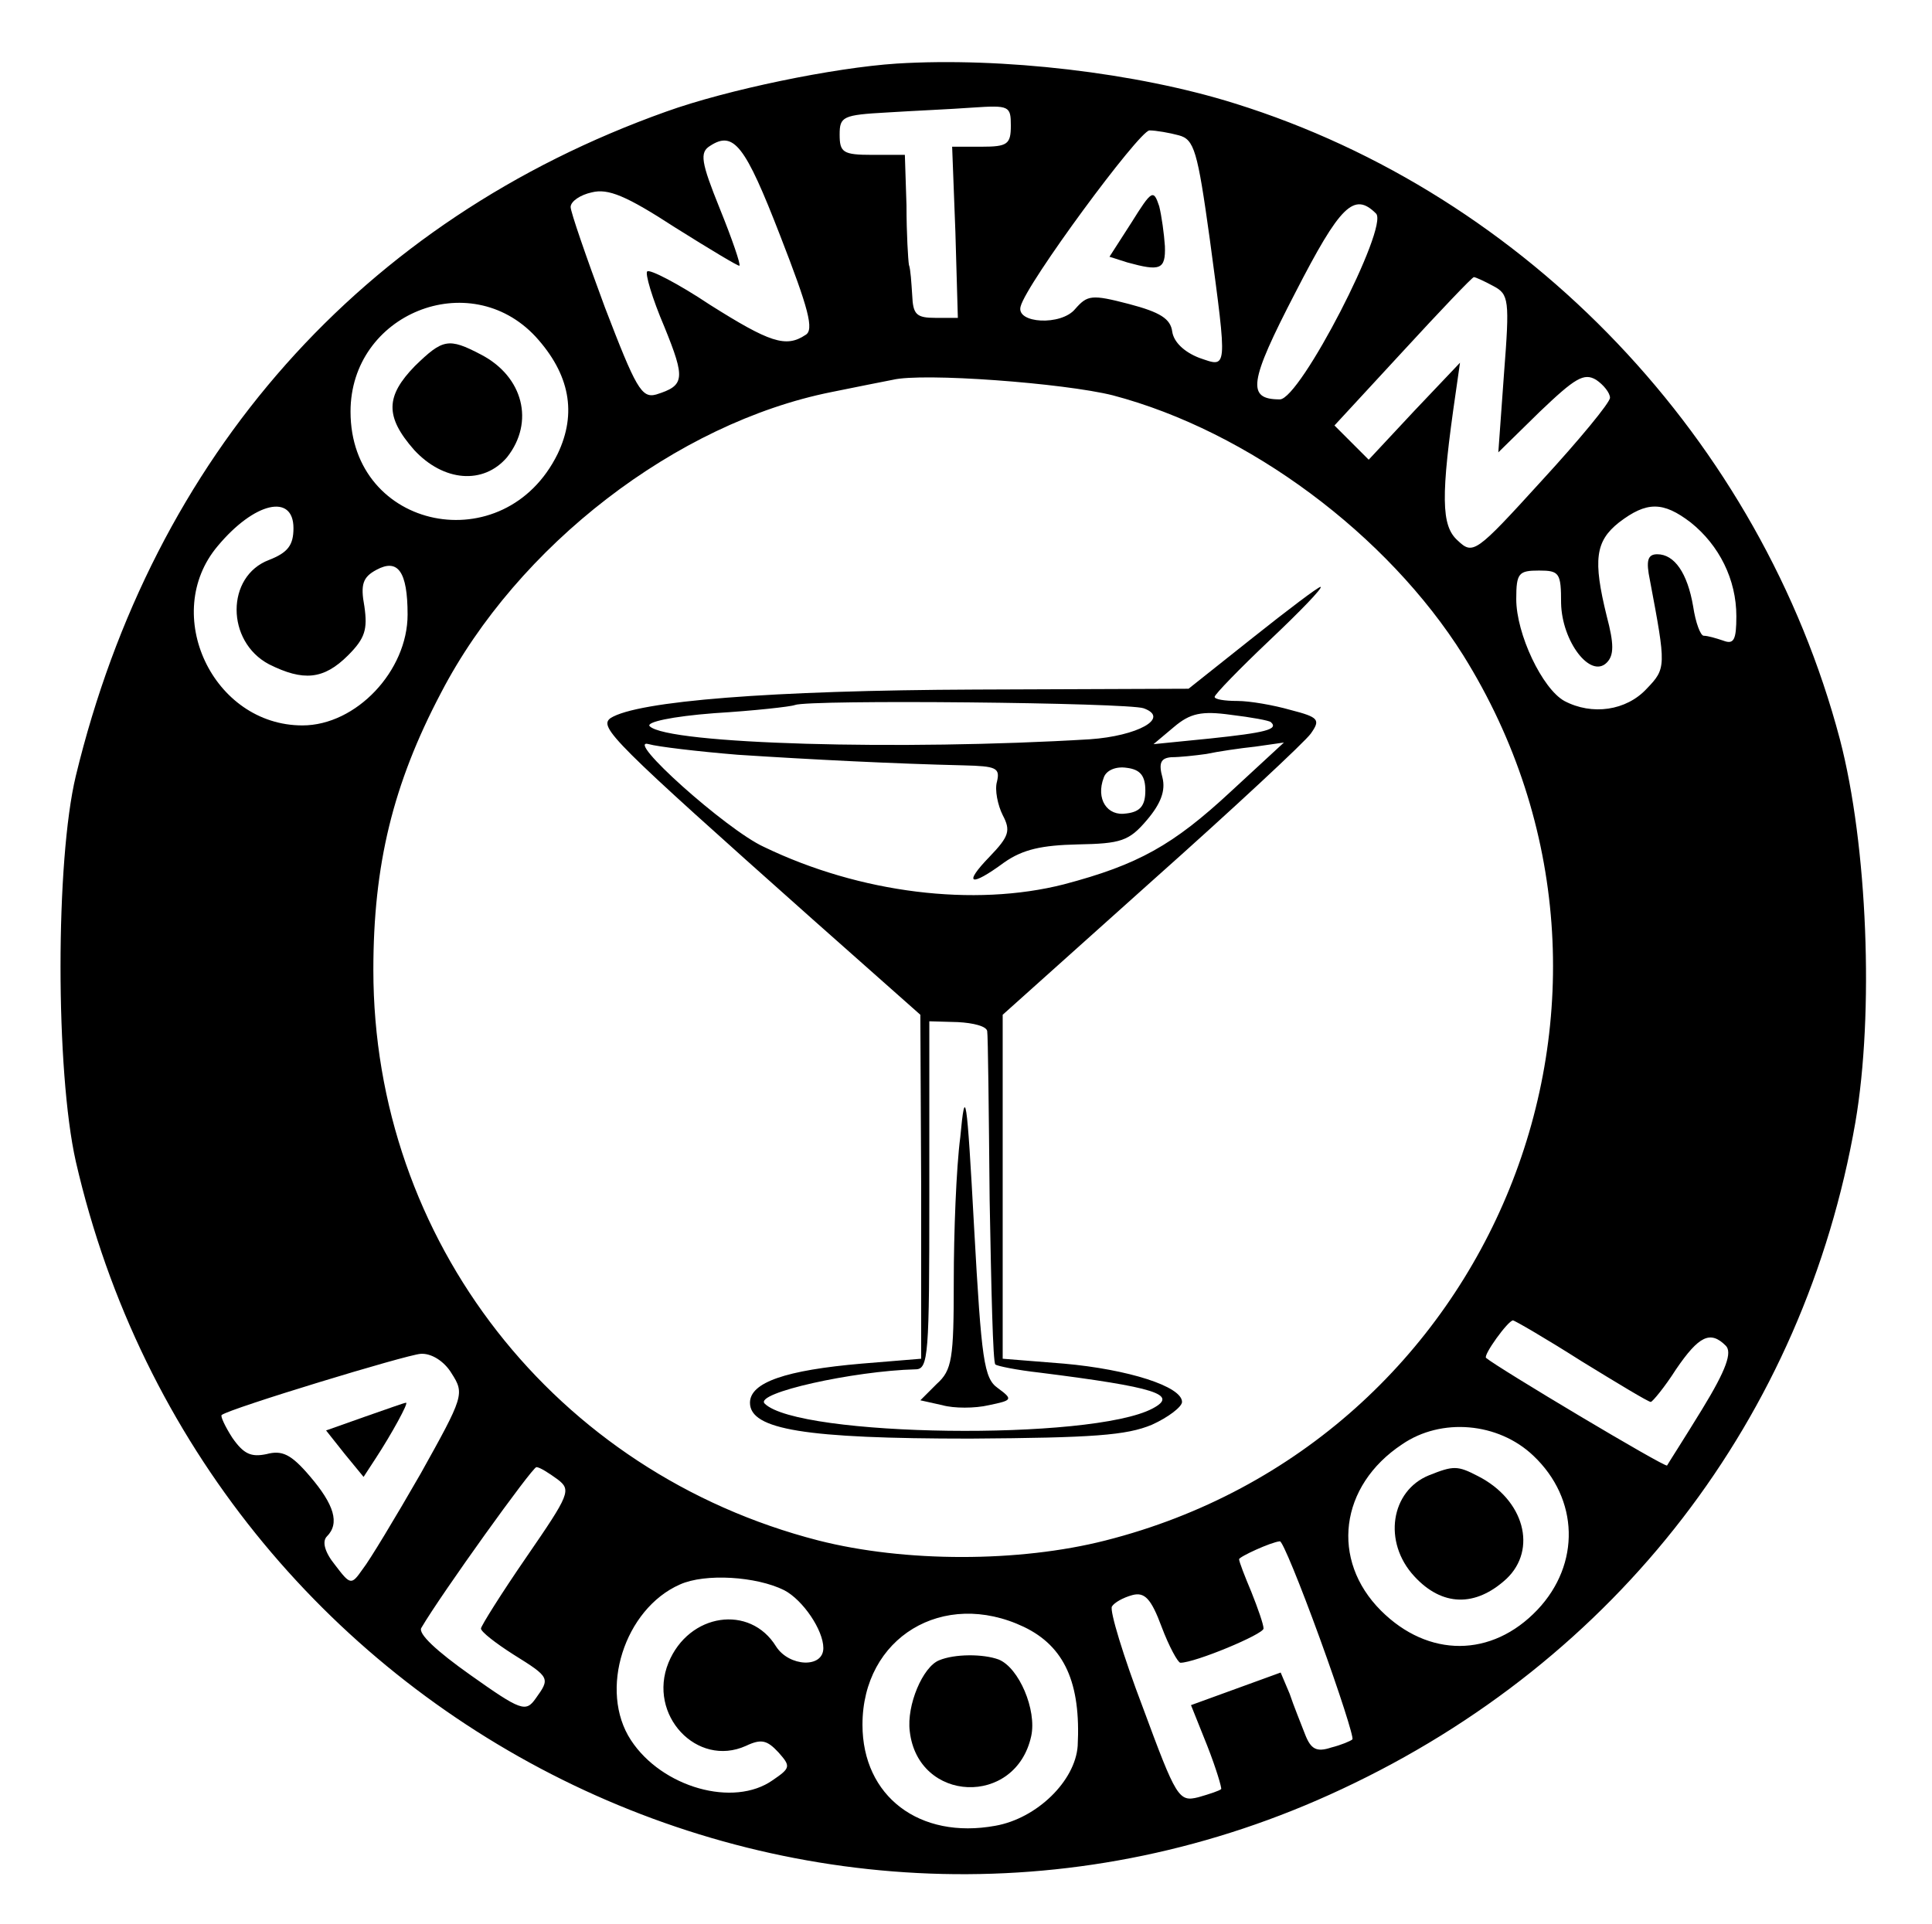
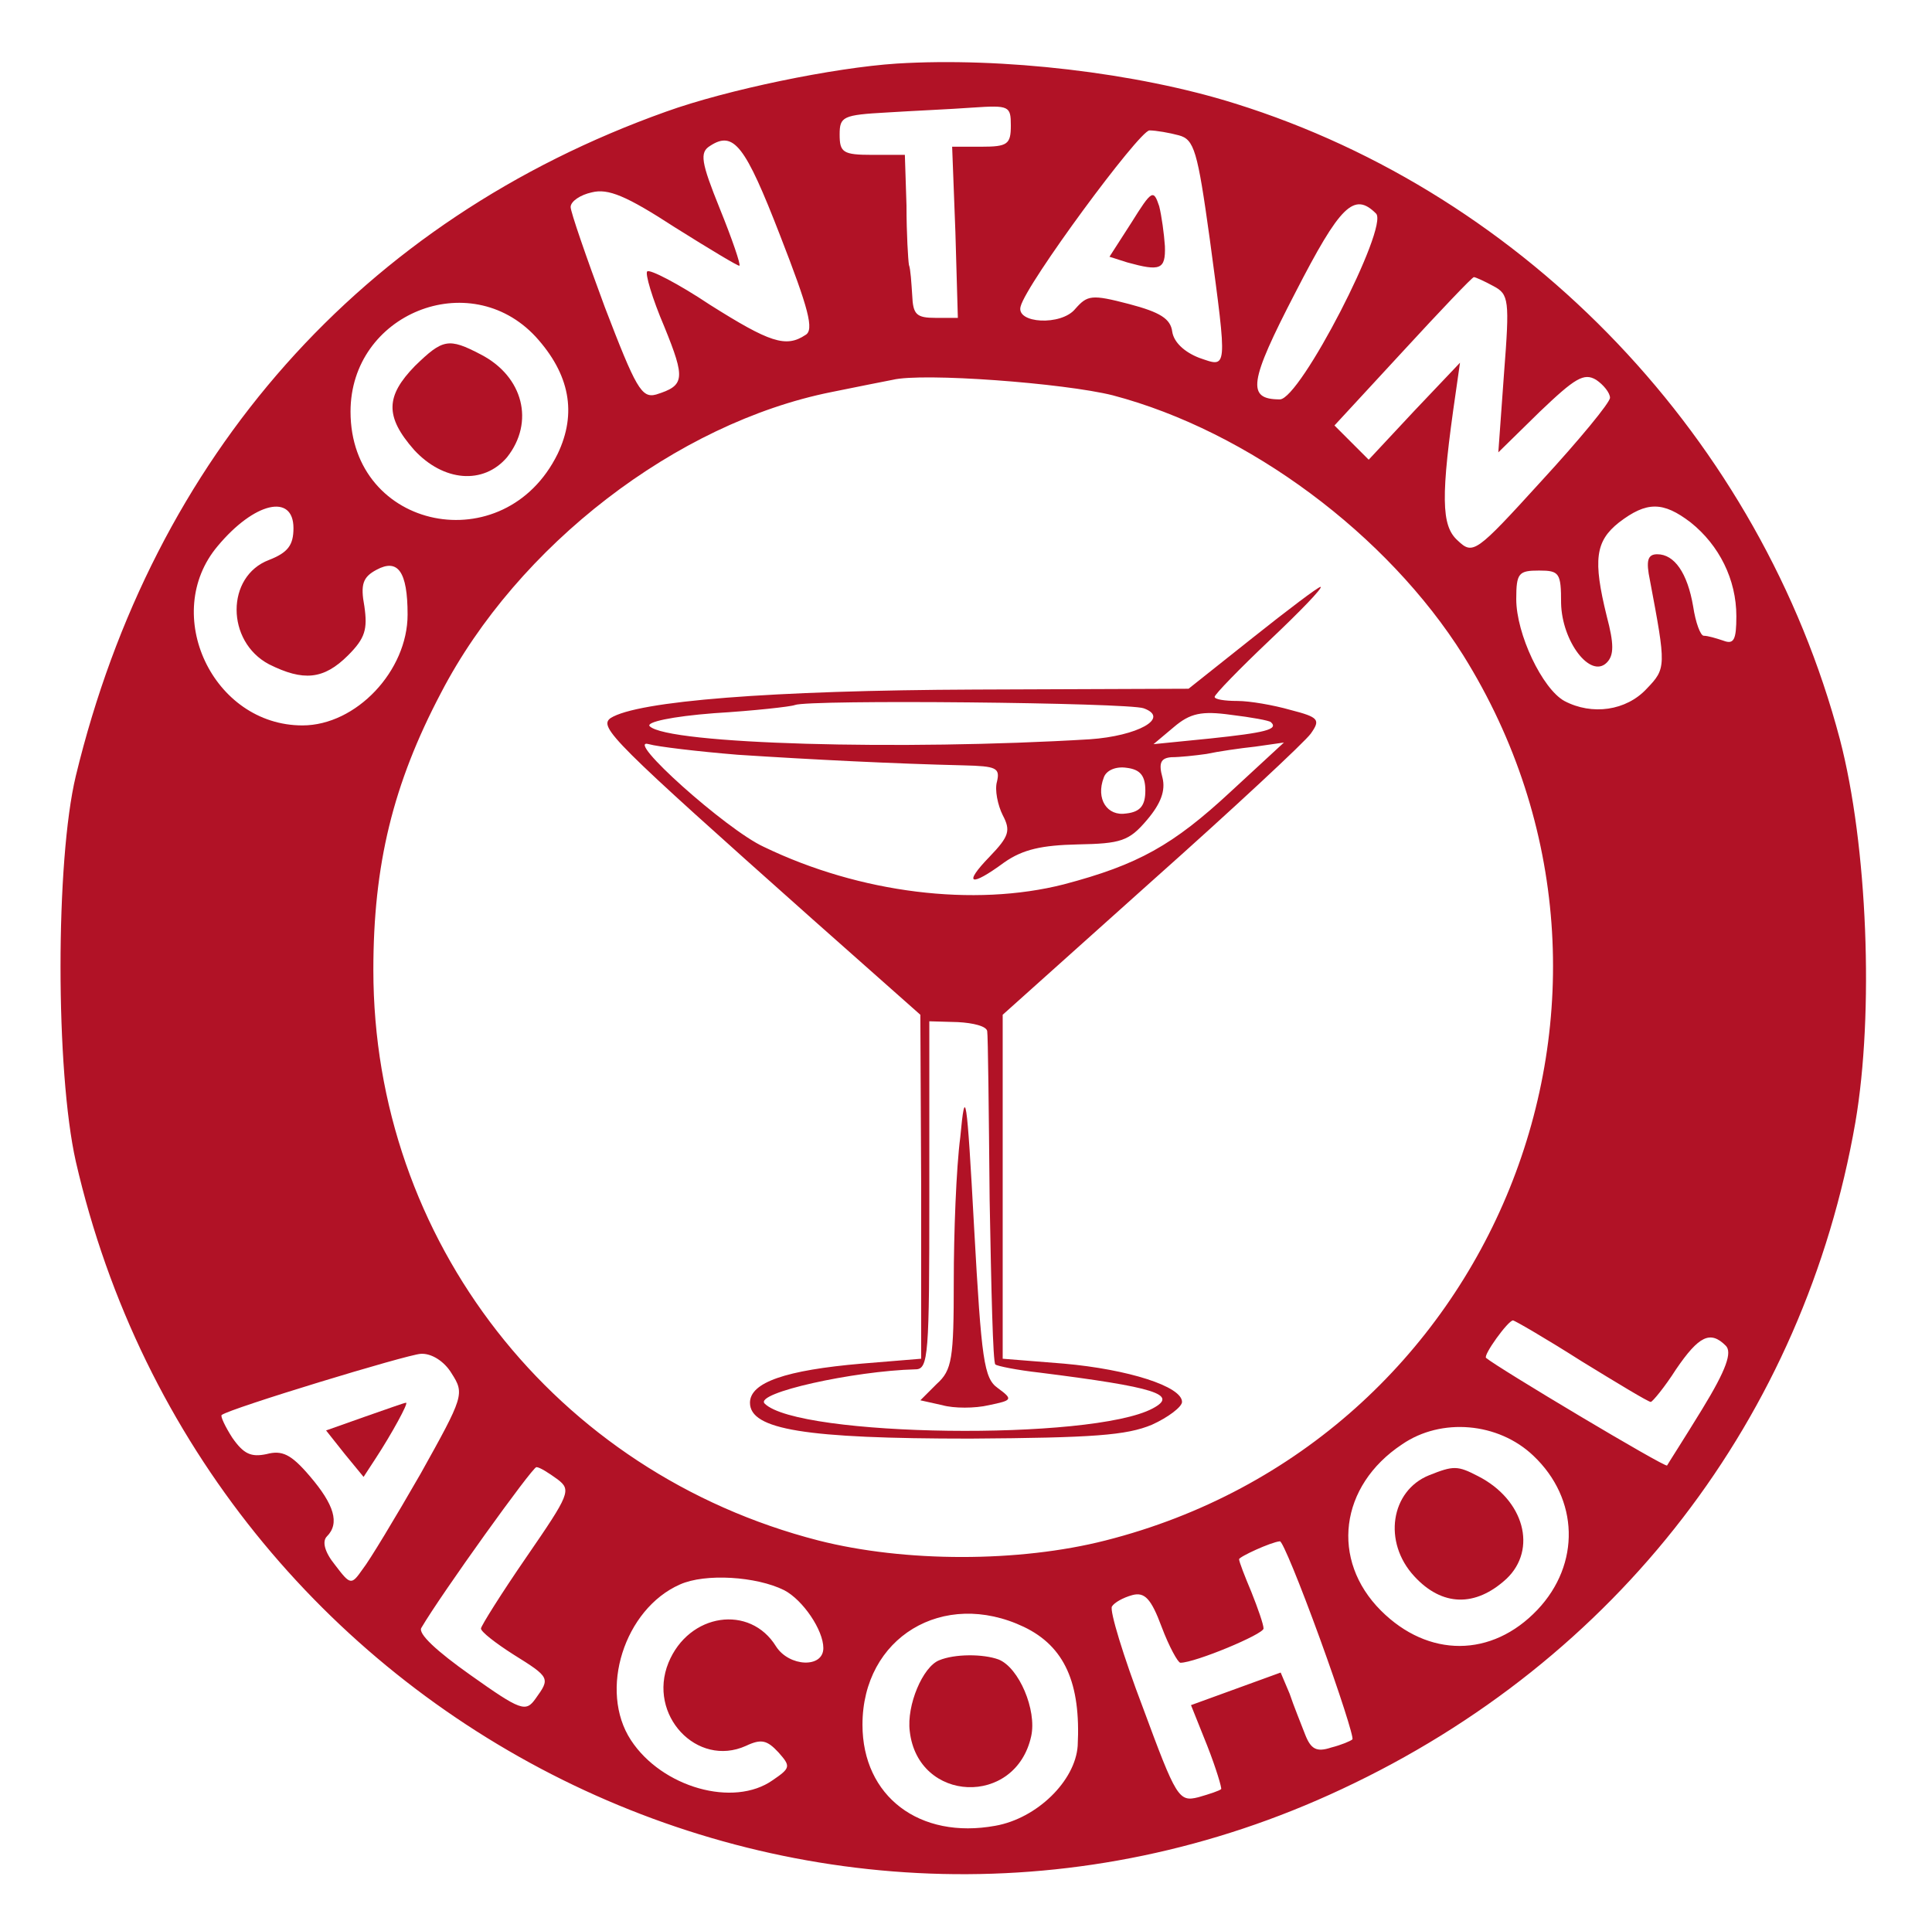
<svg xmlns="http://www.w3.org/2000/svg" version="1.0" width="237pt" height="236pt" viewBox="0 0 237 236" preserveAspectRatio="xMidYMid meet">
-   <g transform="translate(0,236) scale(0.1,-0.1)" fill="#000000" stroke="none">
+   <g transform="translate(0,236) scale(0.1,-0.1)" fill="#b11226" stroke="none">
    <path d="M1100 2282 c-77 -5 -208 -32 -283 -59 -373 -133 -629 -422 -724 -815 -25 -104 -25 -362 0 -473 160 -696 914 -1070 1553 -770 338 158 567 456 630 818 23 134 15 340 -19 470 -97 367 -383 668 -742 780 -121 38 -286 57 -415 49z m140 -76 c0 -23 -4 -26 -36 -26 l-36 0 4 -105 3 -105 -27 0 c-24 0 -28 4 -29 28 -1 15 -2 32 -4 37 -1 6 -3 38 -3 73 l-2 62 -40 0 c-36 0 -40 3 -40 25 0 22 4 24 58 27 31 2 78 4 105 6 45 3 47 2 47 -22z m206 -12 c19 -5 23 -19 38 -127 22 -164 22 -158 -13 -146 -18 7 -31 19 -33 32 -2 16 -15 24 -53 34 -46 12 -51 11 -66 -6 -17 -21 -73 -18 -67 3 7 28 145 215 158 216 8 0 25 -3 36 -6z m-489 -123 c35 -90 42 -116 31 -122 -24 -16 -44 -9 -117 37 -39 26 -74 44 -77 41 -3 -2 6 -33 21 -68 26 -64 25 -72 -10 -83 -18 -5 -25 8 -63 107 -23 62 -42 117 -42 123 0 7 12 15 26 18 20 5 42 -4 102 -43 43 -27 78 -48 79 -47 2 1 -9 33 -24 70 -23 57 -25 69 -12 77 29 19 43 1 86 -110z m731 27 c16 -16 -93 -228 -118 -228 -41 0 -38 21 19 131 55 107 72 124 99 97z m144 -89 c19 -10 20 -17 13 -107 l-7 -97 51 50 c43 41 54 48 69 39 9 -6 17 -16 17 -22 0 -6 -38 -52 -84 -102 -81 -89 -84 -91 -103 -73 -20 18 -21 53 -2 183 l5 35 -56 -59 -56 -60 -21 21 -21 21 84 91 c46 50 85 91 87 91 2 0 13 -5 24 -11z m-1175 -62 c42 -46 51 -94 27 -144 -65 -132 -254 -94 -254 52 0 120 146 179 227 92z m708 -72 c167 -44 337 -171 430 -319 260 -417 38 -965 -439 -1086 -106 -27 -246 -27 -352 0 -323 83 -546 368 -546 700 0 129 24 228 83 340 94 181 289 331 479 369 30 6 64 13 75 15 37 9 210 -4 270 -19z m-1005 -163 c0 -21 -7 -30 -30 -39 -53 -20 -53 -100 0 -128 42 -21 67 -19 97 11 21 21 24 32 20 60 -5 27 -2 36 15 45 26 14 38 -2 38 -55 0 -69 -63 -136 -129 -136 -110 0 -174 137 -104 220 45 54 93 65 93 22z m1714 7 c35 -28 56 -70 56 -115 0 -29 -3 -35 -16 -30 -9 3 -19 6 -24 6 -4 0 -10 16 -13 36 -7 41 -23 64 -44 64 -12 0 -14 -8 -9 -32 20 -106 20 -108 -4 -133 -25 -27 -67 -33 -101 -15 -27 15 -59 82 -59 125 0 32 3 35 28 35 25 0 27 -3 27 -40 1 -47 36 -93 56 -73 9 9 9 23 0 57 -17 69 -14 92 15 115 34 26 54 26 88 0z m-134 -1029 c44 -27 82 -50 85 -50 2 0 17 18 31 40 28 41 42 48 61 29 8 -8 1 -29 -29 -78 -22 -36 -42 -67 -43 -69 -2 -3 -208 120 -222 132 -4 3 27 46 33 46 2 0 40 -22 84 -50z m-1386 -15 c16 -25 15 -28 -38 -123 -31 -54 -63 -107 -71 -117 -14 -20 -15 -20 -34 5 -13 16 -16 29 -10 35 16 16 9 39 -21 74 -23 27 -34 32 -53 27 -19 -4 -28 0 -42 20 -9 14 -15 27 -13 28 10 8 227 74 244 75 13 1 29 -9 38 -24z m1327 -101 c56 -53 58 -133 5 -189 -56 -59 -134 -59 -192 -1 -62 62 -51 153 26 204 48 33 118 27 161 -14z m-1197 -29 c17 -13 15 -18 -38 -95 -31 -45 -56 -85 -56 -88 0 -4 18 -18 40 -32 45 -28 45 -29 27 -54 -12 -17 -18 -15 -80 29 -41 29 -65 51 -60 58 24 41 136 197 141 197 4 0 15 -7 26 -15z m935 -195 c24 -66 42 -122 40 -124 -2 -2 -14 -7 -26 -10 -18 -6 -25 -2 -32 16 -5 13 -14 35 -19 50 l-11 26 -55 -20 -55 -20 20 -50 c11 -28 18 -52 17 -53 -2 -2 -14 -6 -28 -10 -24 -6 -27 -1 -68 110 -24 63 -41 119 -38 124 3 5 14 11 25 14 15 4 23 -4 36 -39 9 -24 20 -44 23 -44 18 0 102 35 102 42 0 5 -7 25 -15 45 -8 19 -15 37 -15 40 0 3 39 21 50 22 3 1 25 -53 49 -119z m-657 59 c23 -12 48 -49 48 -71 0 -25 -42 -23 -58 2 -32 52 -107 41 -132 -20 -26 -64 35 -129 95 -102 19 9 26 7 40 -8 15 -17 15 -19 -7 -34 -48 -34 -136 -9 -174 49 -40 61 -8 161 60 191 31 14 94 10 128 -7z m294 -45 c50 -24 70 -69 66 -146 -3 -43 -50 -89 -101 -98 -93 -17 -163 36 -163 124 0 107 99 167 198 120z" />
    <path d="M1388 2087 l-27 -42 22 -7 c40 -11 47 -9 46 20 -1 15 -4 37 -7 49 -7 21 -9 20 -34 -20z" />
    <path d="M509 1911 c-36 -37 -37 -62 -1 -103 36 -39 85 -43 114 -9 34 43 20 99 -32 126 -40 21 -47 19 -81 -14z" />
    <path d="M1536 1577 l-78 -62 -262 -1 c-250 -1 -414 -14 -447 -35 -15 -11 2 -28 248 -247 l132 -117 1 -211 0 -211 -73 -6 c-93 -8 -137 -23 -137 -48 0 -33 68 -44 270 -44 151 1 192 4 223 17 20 9 37 22 37 28 0 19 -66 40 -145 47 l-75 6 0 211 0 211 183 164 c100 89 188 171 195 181 12 17 10 20 -25 29 -21 6 -50 11 -65 11 -16 0 -28 2 -28 5 0 3 30 34 68 70 37 35 65 64 62 65 -3 0 -40 -28 -84 -63z m-133 -86 c33 -12 -8 -34 -66 -38 -231 -14 -518 -6 -540 16 -5 5 27 12 79 16 49 3 94 8 99 10 17 7 409 3 428 -4z m156 -17 c10 -9 -8 -13 -74 -20 l-70 -7 25 21 c20 17 34 20 70 15 25 -3 47 -7 49 -9z m-654 -40 c92 -6 193 -11 277 -13 40 -1 45 -3 41 -20 -3 -10 1 -29 7 -41 10 -19 8 -26 -16 -51 -33 -34 -24 -38 18 -7 23 16 46 21 90 22 53 1 63 4 85 30 17 20 23 36 19 52 -5 18 -2 24 11 25 10 0 29 2 43 4 14 3 41 7 60 9 l35 5 -65 -60 c-71 -66 -114 -90 -205 -114 -110 -28 -250 -11 -368 46 -46 21 -173 135 -141 126 10 -3 60 -9 109 -13z m500 -44 c0 -18 -6 -26 -23 -28 -24 -4 -38 18 -28 44 3 9 15 14 28 12 17 -2 23 -10 23 -28z m-194 -295 c1 -5 2 -99 3 -207 2 -109 4 -200 7 -202 2 -2 27 -7 54 -10 143 -18 171 -27 139 -44 -75 -40 -435 -35 -476 6 -13 13 109 40 185 42 16 0 17 17 17 213 l0 214 35 -1 c19 -1 35 -5 36 -11z" />
    <path d="M1178 965 c-5 -38 -8 -118 -8 -177 0 -95 -2 -109 -21 -126 l-20 -20 27 -6 c14 -4 40 -4 57 0 29 6 30 7 11 21 -17 12 -20 34 -29 196 -9 166 -11 176 -17 112z" />
    <path d="M448 622 l-48 -17 23 -29 23 -28 15 23 c19 29 41 69 37 68 -2 0 -24 -8 -50 -17z" />
    <path d="M1753 550 c-47 -19 -57 -82 -18 -124 34 -37 75 -38 113 -3 38 36 22 97 -35 126 -25 13 -30 13 -60 1z" />
    <path d="M1152 323 c-20 -8 -40 -55 -36 -87 10 -88 130 -93 149 -6 7 32 -15 84 -40 94 -19 7 -54 7 -73 -1z" />
  </g>
</svg>
